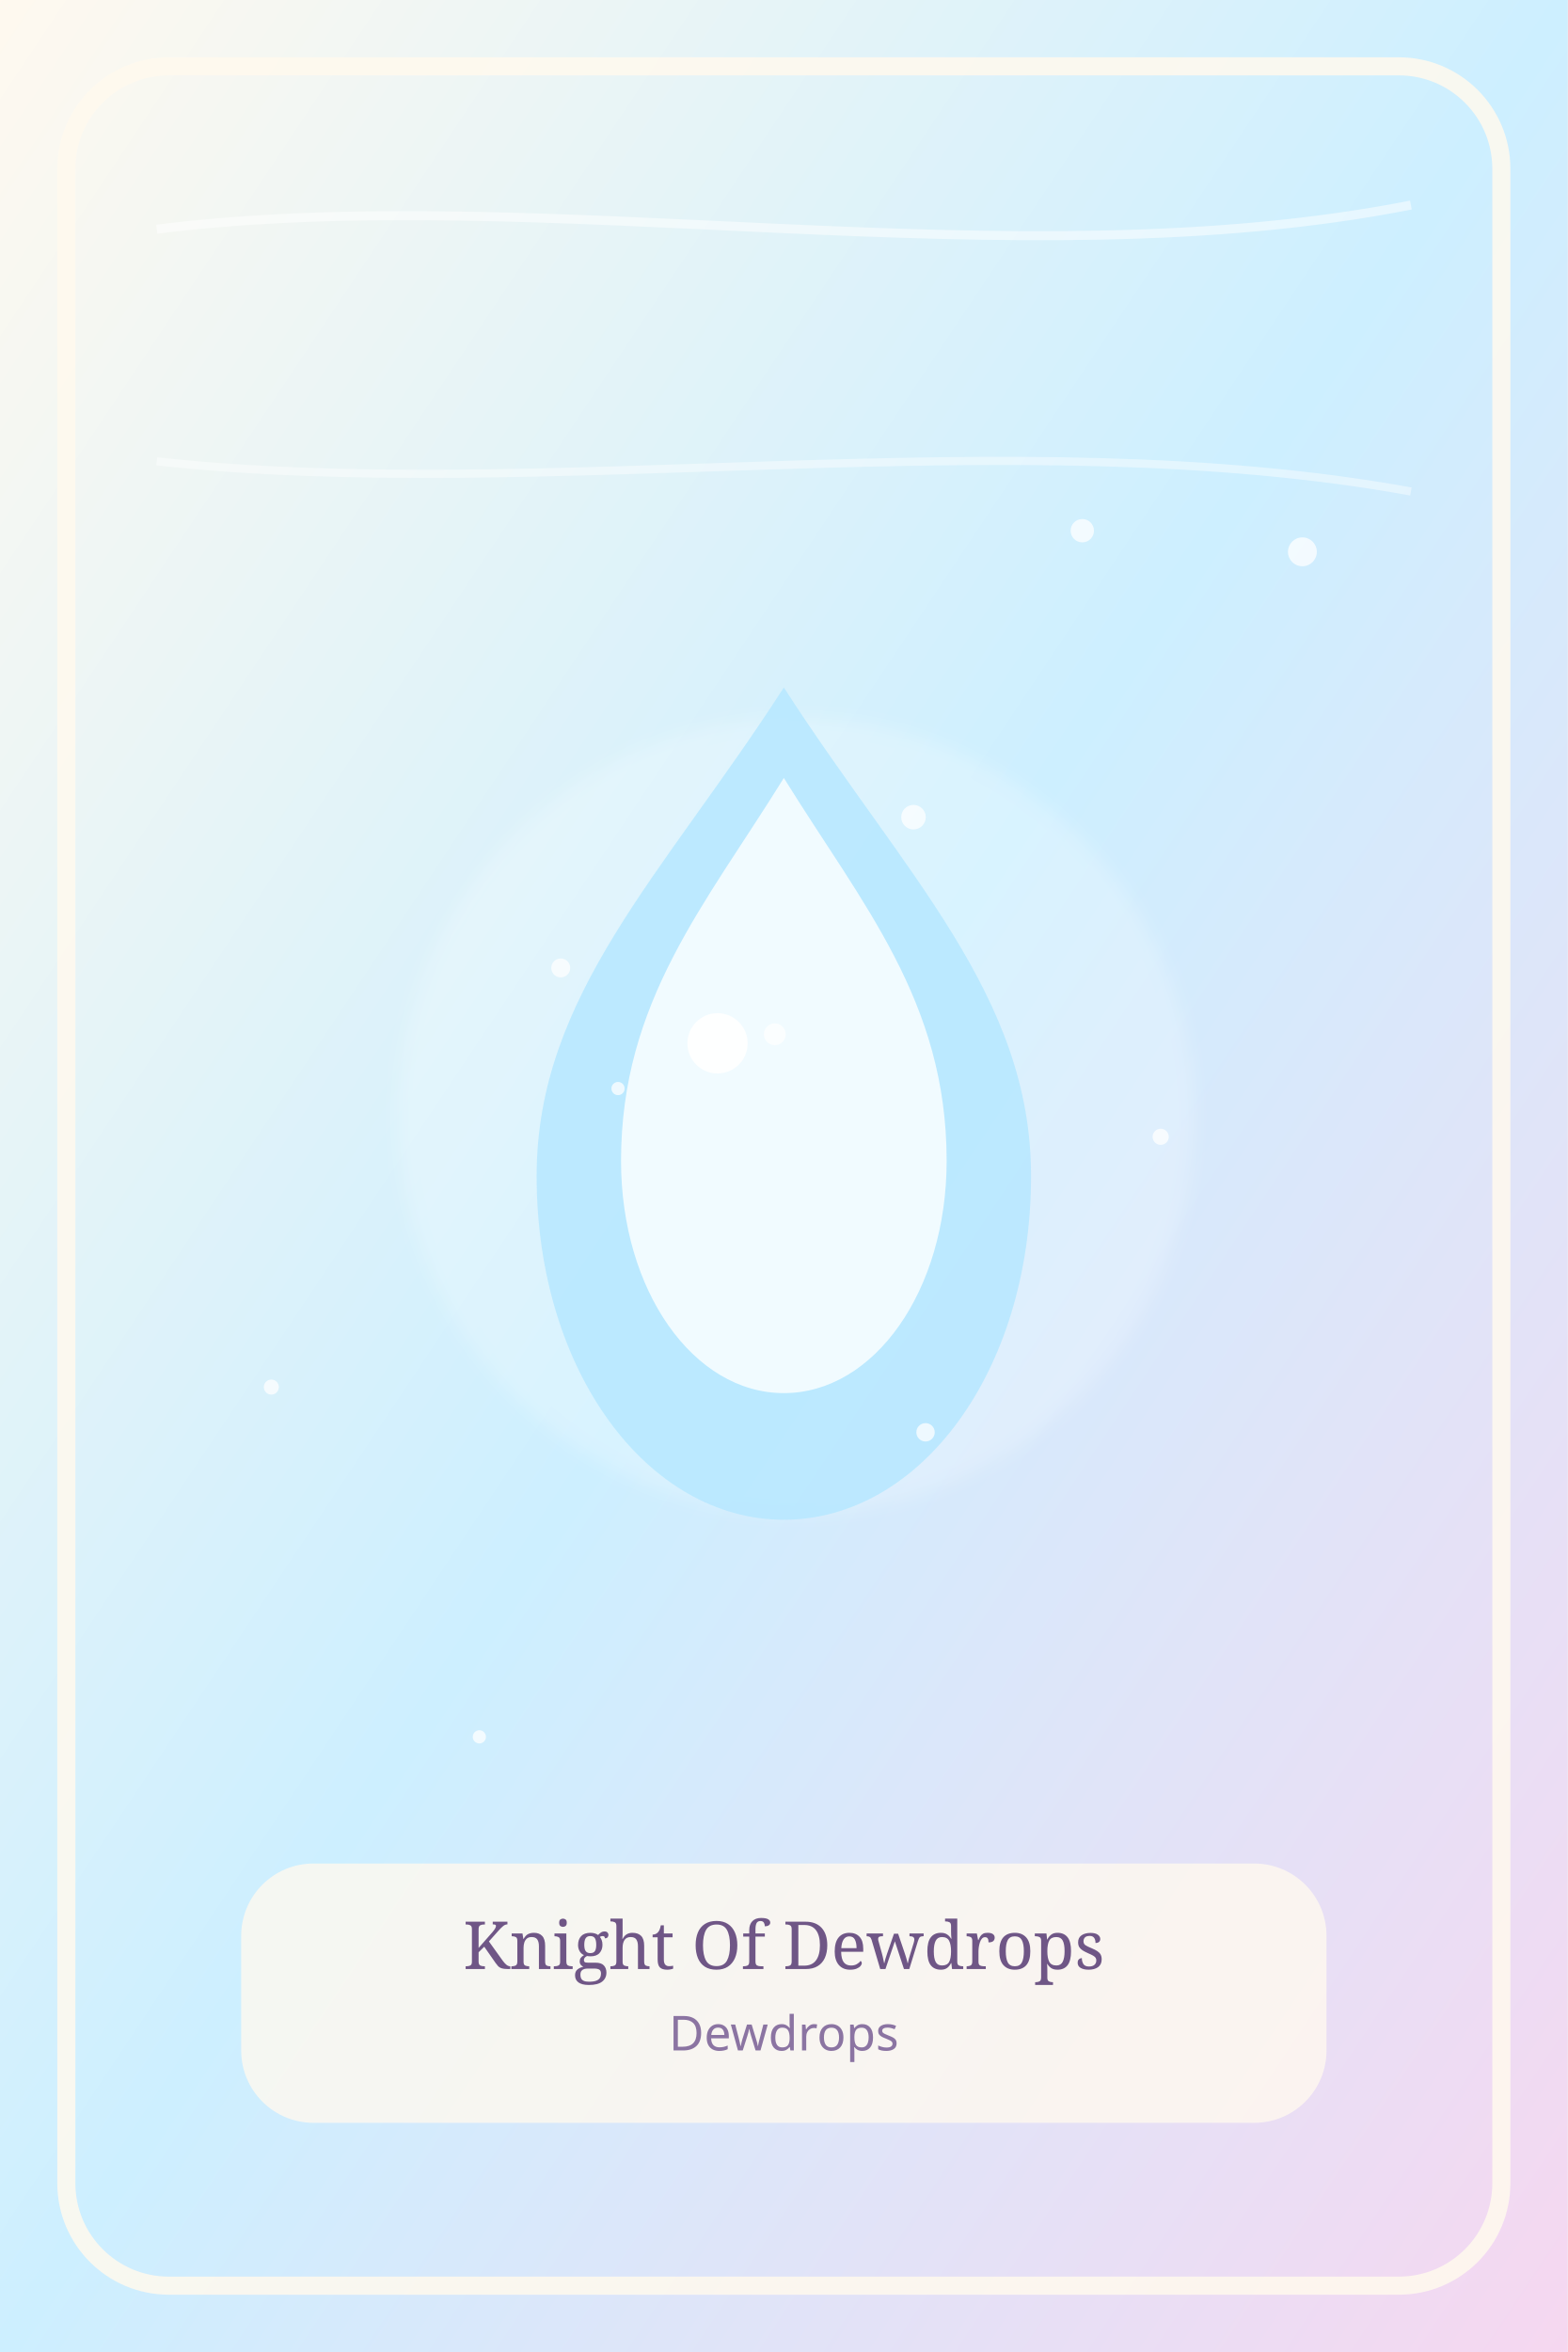
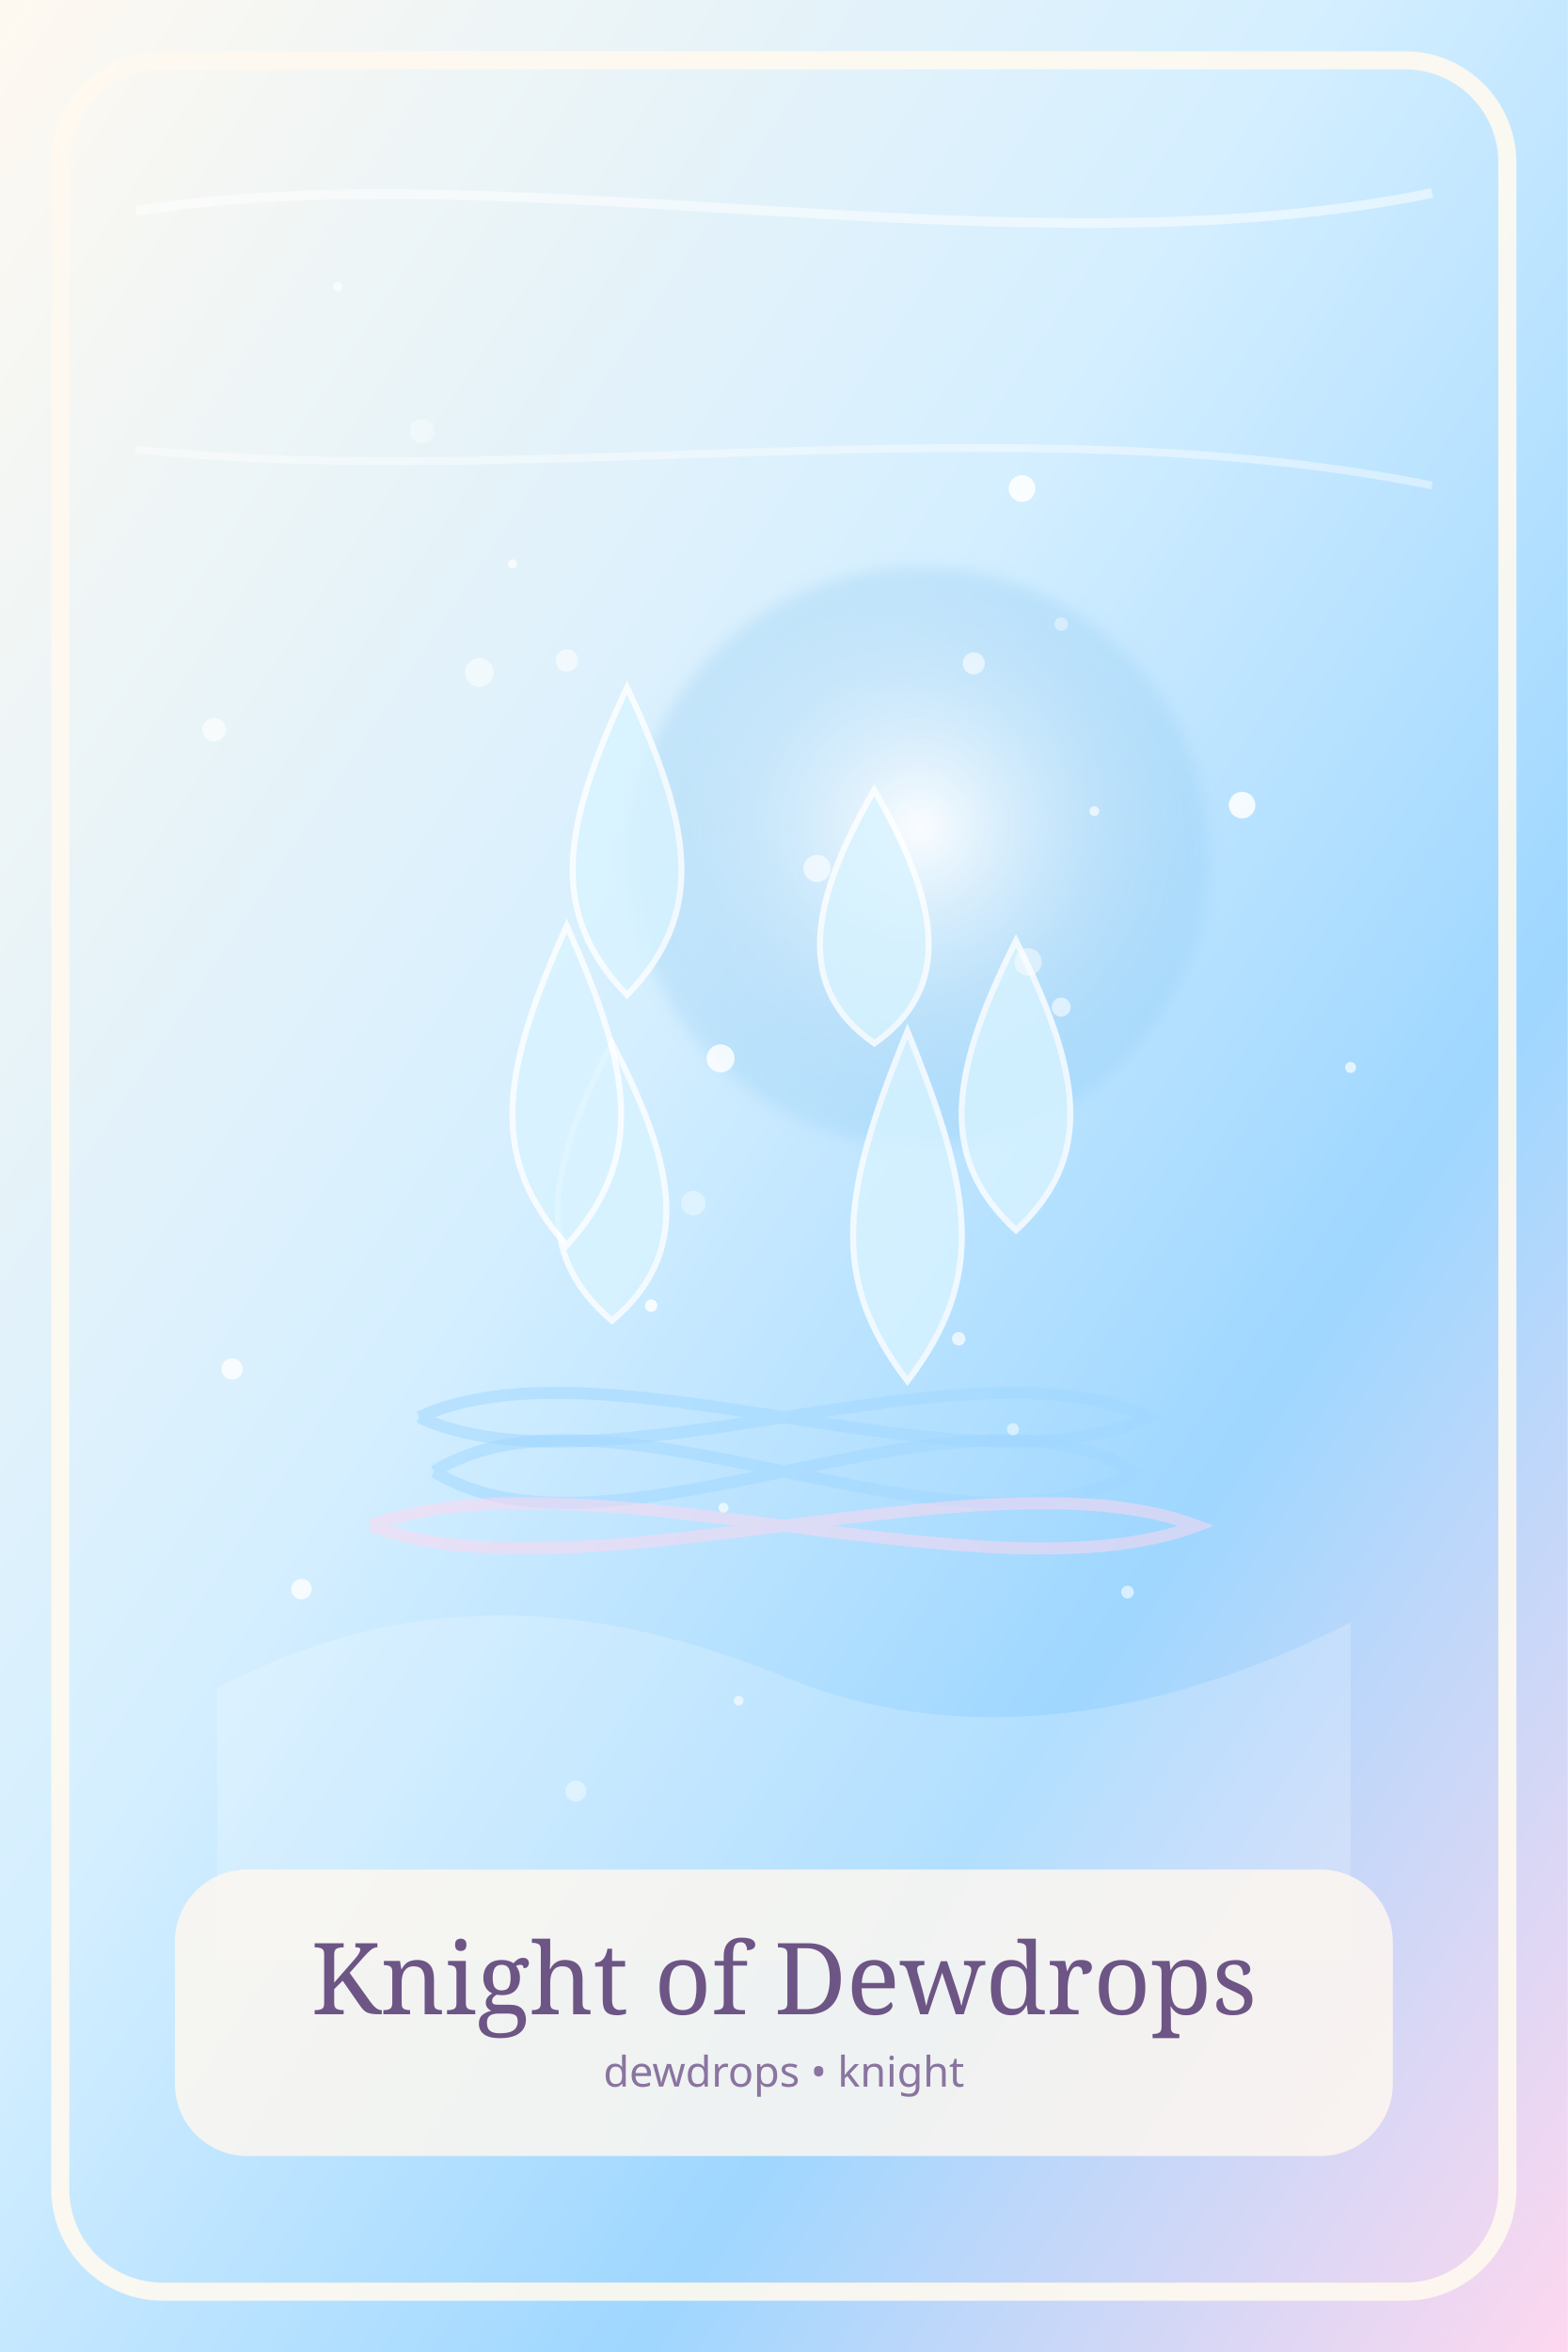
<svg xmlns="http://www.w3.org/2000/svg" viewBox="0 0 520 780" role="img" aria-labelledby="t d">
  <defs>
    <linearGradient id="bg" x1="0" y1="0" x2="1" y2="1">
-       <stop offset="0%" stop-color="#fff9ef" />
-       <stop offset="50%" stop-color="#cdefff" />
-       <stop offset="100%" stop-color="#f6d7f0" />
+       <stop offset="0%" stop-color="#fff9f0" />
+       <stop offset="42%" stop-color="#d5efff" />
+       <stop offset="70%" stop-color="#9fd7ff" />
+       <stop offset="100%" stop-color="#ffd7ef" />
    </linearGradient>
+     <radialGradient id="orb" cx="50%" cy="45%" r="60%">
+       <stop offset="0%" stop-color="#ffffff" stop-opacity="0.94" />
+       <stop offset="100%" stop-color="#77bff0" stop-opacity="0.16" />
+     </radialGradient>
    <filter id="soft" x="-20%" y="-20%" width="140%" height="140%">
-       <feGaussianBlur stdDeviation="2.8" />
+       <feGaussianBlur stdDeviation="2.5" />
    </filter>
  </defs>
  <rect width="520" height="780" fill="url(#bg)" />
-   <rect x="22" y="22" width="476" height="736" rx="34" fill="none" stroke="#fff9ee" stroke-width="6" opacity=".86" />
-   <path d="M52 76 C180 60,336 94,468 68" stroke="#fff" stroke-opacity=".5" stroke-width="3" fill="none" />
-   <path d="M52 153 C180 167,336 139,468 163" stroke="#fff" stroke-opacity=".42" stroke-width="2.7" fill="none" />
-   <circle cx="264" cy="370" r="132" fill="#ffffff" opacity=".22" filter="url(#soft)" />
-   <path d="M260 228 C300 290,342 330,342 390 C342 455,305 504,260 504 C215 504,178 455,178 390 C178 330,220 290,260 228 Z" fill="#b8e8ff" opacity=".9" />
-   <path d="M260 258 C286 300,314 332,314 385 C314 428,290 462,260 462 C230 462,206 428,206 385 C206 332,234 300,260 258 Z" fill="#f7fdff" opacity=".9" />
-   <circle cx="238" cy="346" r="10" fill="#fff" opacity=".9" />
+   <rect x="20" y="20" width="480" height="740" rx="34" fill="none" stroke="#fff9ef" stroke-width="6" opacity=".9" />
+   <path d="M45 70 C170 50,340 92,475 64" stroke="#fff" stroke-opacity=".50" stroke-width="3.2" fill="none" />
+   <path d="M45 149 C175 163,337 133,475 161" stroke="#fff" stroke-opacity=".42" stroke-width="2.6" fill="none" />
+   <circle cx="305" cy="284" r="96" fill="url(#orb)" filter="url(#soft)" />
+   <path d="M 337 312 C 359 356, 363 384, 337 408 C 311 384, 315 356, 337 312 Z" fill="#d8f3ff" opacity=".78" stroke="#ffffff" stroke-width="2" />
+   <path d="M 301 342 C 323 396, 327 424, 301 458 C 275 424, 279 396, 301 342 Z" fill="#d8f3ff" opacity=".78" stroke="#ffffff" stroke-width="2" />
+   <path d="M 203 346 C 225 388, 229 416, 203 438 C 177 416, 181 388, 203 346 Z" fill="#d8f3ff" opacity=".78" stroke="#ffffff" stroke-width="2" />
+   <path d="M 188 307 C 210 356, 214 384, 188 413 C 162 384, 166 356, 188 307 Z" fill="#d8f3ff" opacity=".78" stroke="#ffffff" stroke-width="2" />
+   <path d="M 208 228 C 230 275, 234 303, 208 330 C 182 303, 186 275, 208 228 Z" fill="#d8f3ff" opacity=".78" stroke="#ffffff" stroke-width="2" />
+   <path d="M 290 262 C 312 300, 316 328, 290 346 C 264 328, 268 300, 290 262 Z" fill="#d8f3ff" opacity=".78" stroke="#ffffff" stroke-width="2" />
+   <path d="M72 560 C150 518,220 540,260 556 C305 575,370 578,448 538 L448 650 L72 650 Z" fill="#ffffff" fill-opacity=".20" />
+   <path d="M 139 470 C 200 442, 320 498, 381 470 C 320 442, 200 498, 139 470" stroke="#9fd7ff" stroke-opacity=".52" stroke-width="4" fill="none" />
+   <path d="M 144 488 C 202 452, 318 524, 376 488 C 318 452, 202 524, 144 488" stroke="#9fd7ff" stroke-opacity=".52" stroke-width="4" fill="none" />
+   <path d="M 123 506 C 192 480, 328 532, 397 506 C 328 480, 192 532, 123 506" stroke="#ffd7ef" stroke-opacity=".52" stroke-width="4" fill="none" />
  <g>
-     <circle cx="307" cy="475" r="3.05" fill="#fff" opacity=".74" />
-     <circle cx="186" cy="321" r="3.14" fill="#fff" opacity=".74" />
-     <circle cx="432" cy="183" r="4.79" fill="#fff" opacity=".74" />
-     <circle cx="257" cy="343" r="3.61" fill="#fff" opacity=".74" />
-     <circle cx="385" cy="377" r="2.68" fill="#fff" opacity=".74" />
-     <circle cx="205" cy="361" r="2.19" fill="#fff" opacity=".74" />
-     <circle cx="303" cy="271" r="4.07" fill="#fff" opacity=".74" />
-     <circle cx="90" cy="460" r="2.49" fill="#fff" opacity=".74" />
-     <circle cx="159" cy="576" r="2.19" fill="#fff" opacity=".74" />
-     <circle cx="359" cy="176" r="3.87" fill="#fff" opacity=".74" />
+     <circle cx="412" cy="267" r="4.41" fill="#fff" opacity="0.85" />
+     <circle cx="323" cy="220" r="3.67" fill="#fff" opacity="0.58" />
+     <circle cx="239" cy="351" r="4.64" fill="#fff" opacity="0.82" />
+     <circle cx="341" cy="319" r="4.56" fill="#fff" opacity="0.46" />
+     <circle cx="336" cy="474" r="1.98" fill="#fff" opacity="0.53" />
+     <circle cx="112" cy="95" r="1.54" fill="#fff" opacity="0.70" />
+     <circle cx="448" cy="354" r="1.82" fill="#fff" opacity="0.69" />
+     <circle cx="216" cy="433" r="2.07" fill="#fff" opacity="0.84" />
+     <circle cx="318" cy="444" r="2.23" fill="#fff" opacity="0.70" />
+     <circle cx="71" cy="242" r="3.92" fill="#fff" opacity="0.63" />
+     <circle cx="170" cy="187" r="1.52" fill="#fff" opacity="0.73" />
+     <circle cx="374" cy="528" r="2.11" fill="#fff" opacity="0.60" />
+     <circle cx="245" cy="564" r="1.62" fill="#fff" opacity="0.62" />
+     <circle cx="352" cy="334" r="3.15" fill="#fff" opacity="0.56" />
+     <circle cx="159" cy="223" r="4.74" fill="#fff" opacity="0.56" />
+     <circle cx="188" cy="219" r="3.73" fill="#fff" opacity="0.58" />
+     <circle cx="140" cy="143" r="4.09" fill="#fff" opacity="0.37" />
+     <circle cx="77" cy="454" r="3.53" fill="#fff" opacity="0.82" />
+     <circle cx="352" cy="207" r="2.25" fill="#fff" opacity="0.40" />
+     <circle cx="363" cy="269" r="1.62" fill="#fff" opacity="0.65" />
+     <circle cx="240" cy="500" r="1.64" fill="#fff" opacity="0.66" />
+     <circle cx="191" cy="594" r="3.50" fill="#fff" opacity="0.41" />
+     <circle cx="100" cy="527" r="3.38" fill="#fff" opacity="0.79" />
+     <circle cx="339" cy="162" r="4.43" fill="#fff" opacity="0.89" />
+     <circle cx="230" cy="399" r="4.08" fill="#fff" opacity="0.39" />
+     <circle cx="271" cy="288" r="4.51" fill="#fff" opacity="0.62" />
  </g>
-   <rect x="80" y="618" width="360" height="86" rx="24" fill="#fff9ef" opacity=".8" />
-   <text x="260" y="653" text-anchor="middle" font-family="'Cormorant Garamond', Georgia, serif" font-size="22" fill="#6f5686">Knight Of Dewdrops</text>
-   <text x="260" y="680" text-anchor="middle" font-family="'Nunito', sans-serif" font-size="16" fill="#8b74a2">Dewdrops</text>
+   <rect x="58" y="620" width="404" height="95" rx="24" fill="#fff8ef" opacity=".82" />
+   <text x="260" y="668" text-anchor="middle" font-family="'Cormorant Garamond', Georgia, serif" font-size="33" fill="#6d5585">Knight of Dewdrops</text>
+   <text x="260" y="692" text-anchor="middle" font-family="'Nunito', sans-serif" font-size="14" fill="#8a74a0">dewdrops • knight</text>
</svg>
